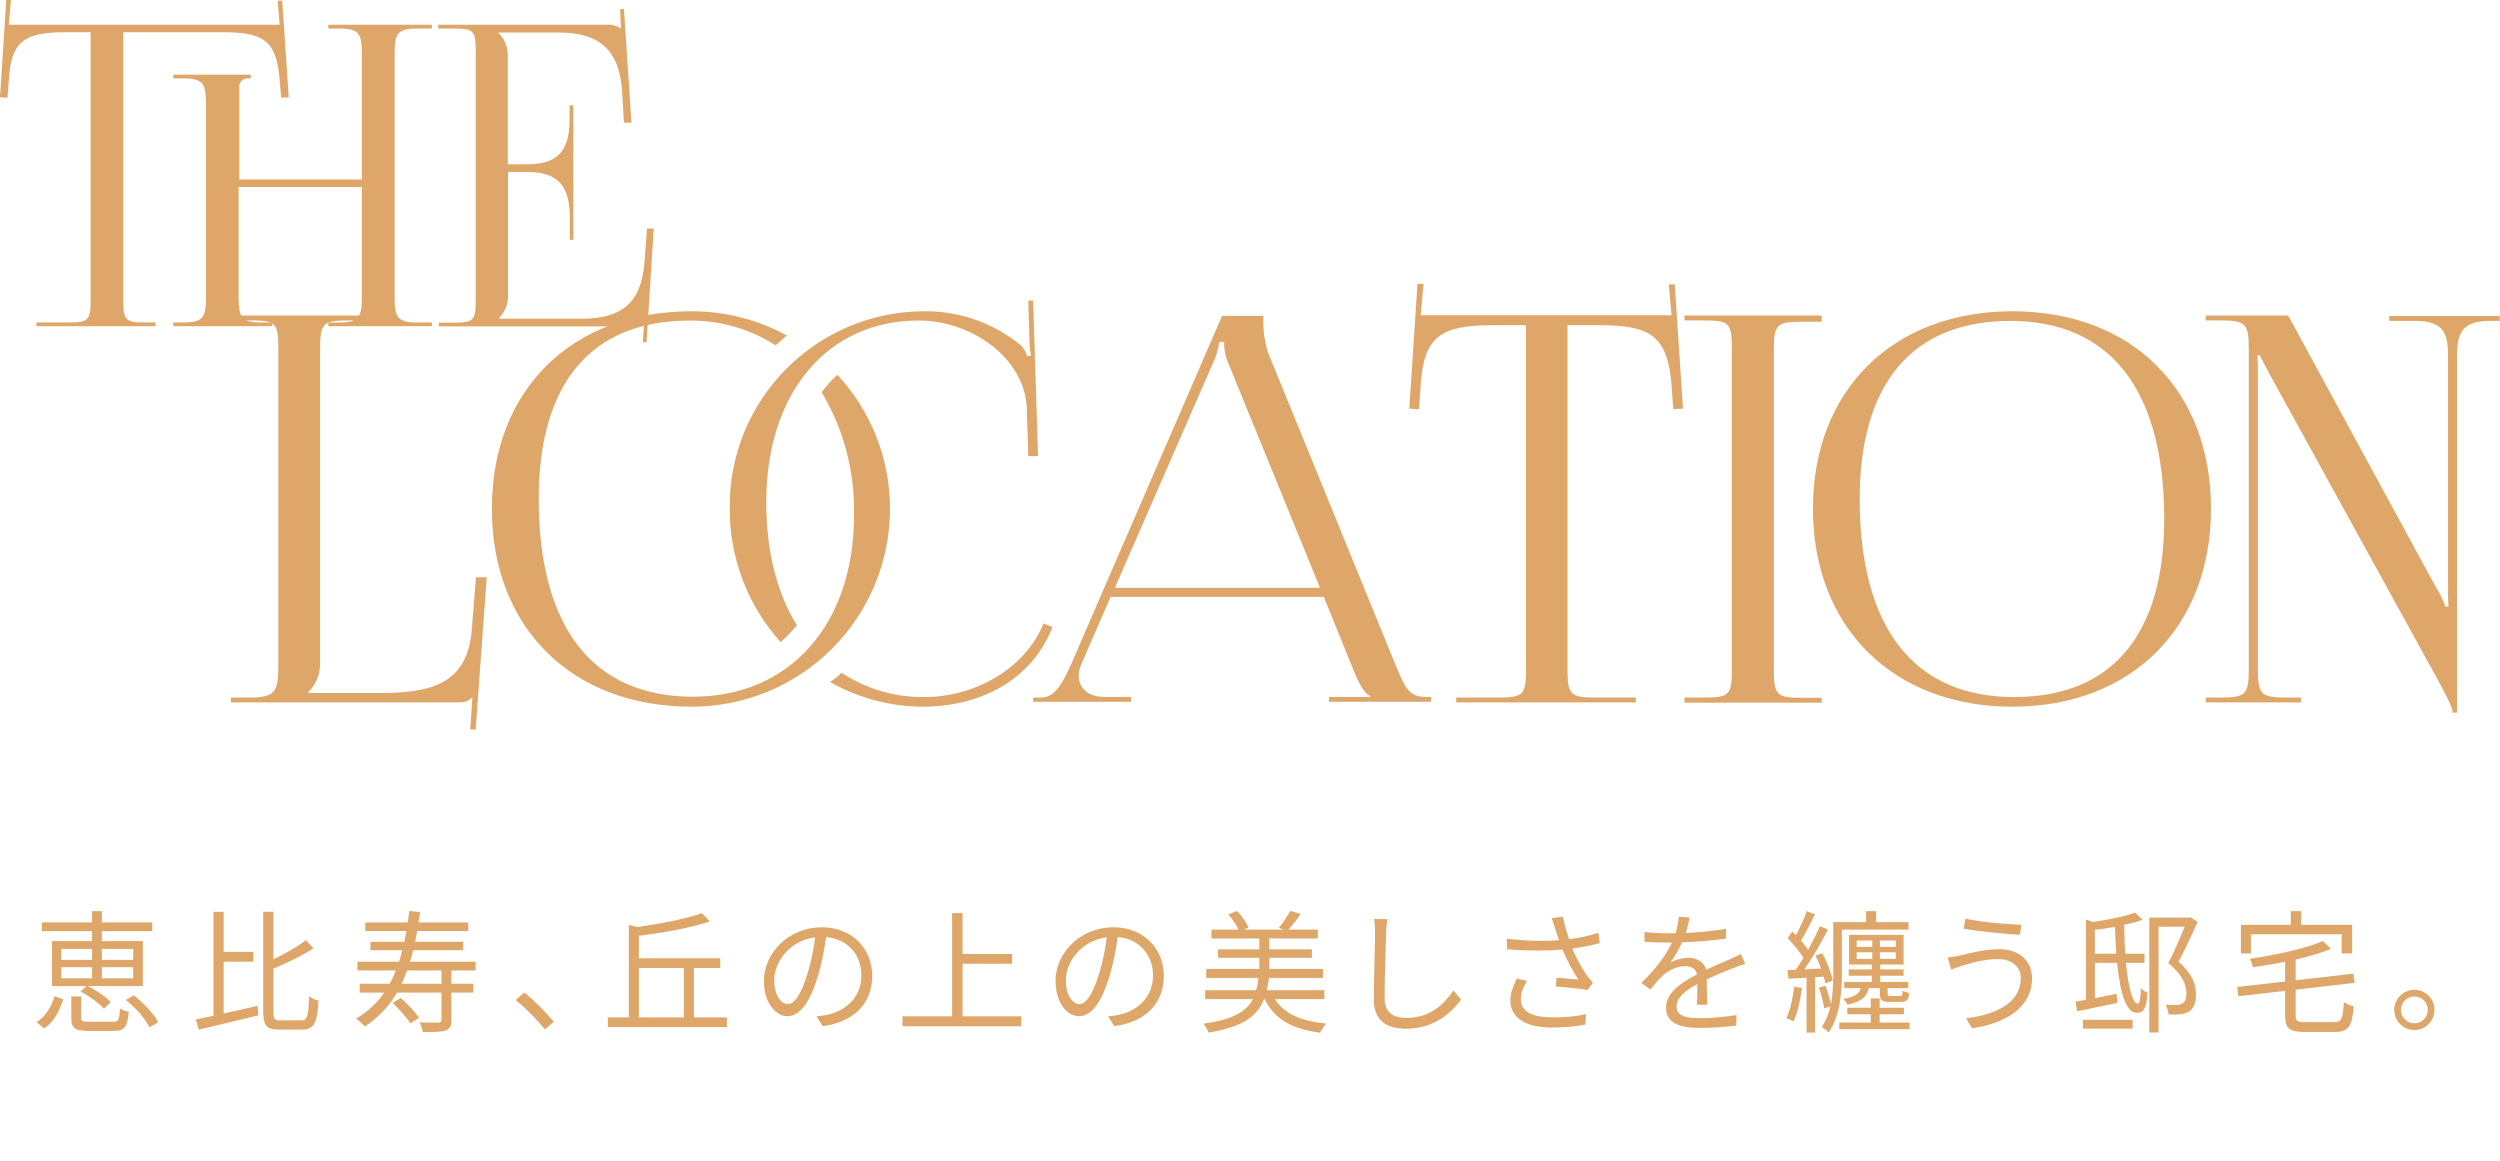
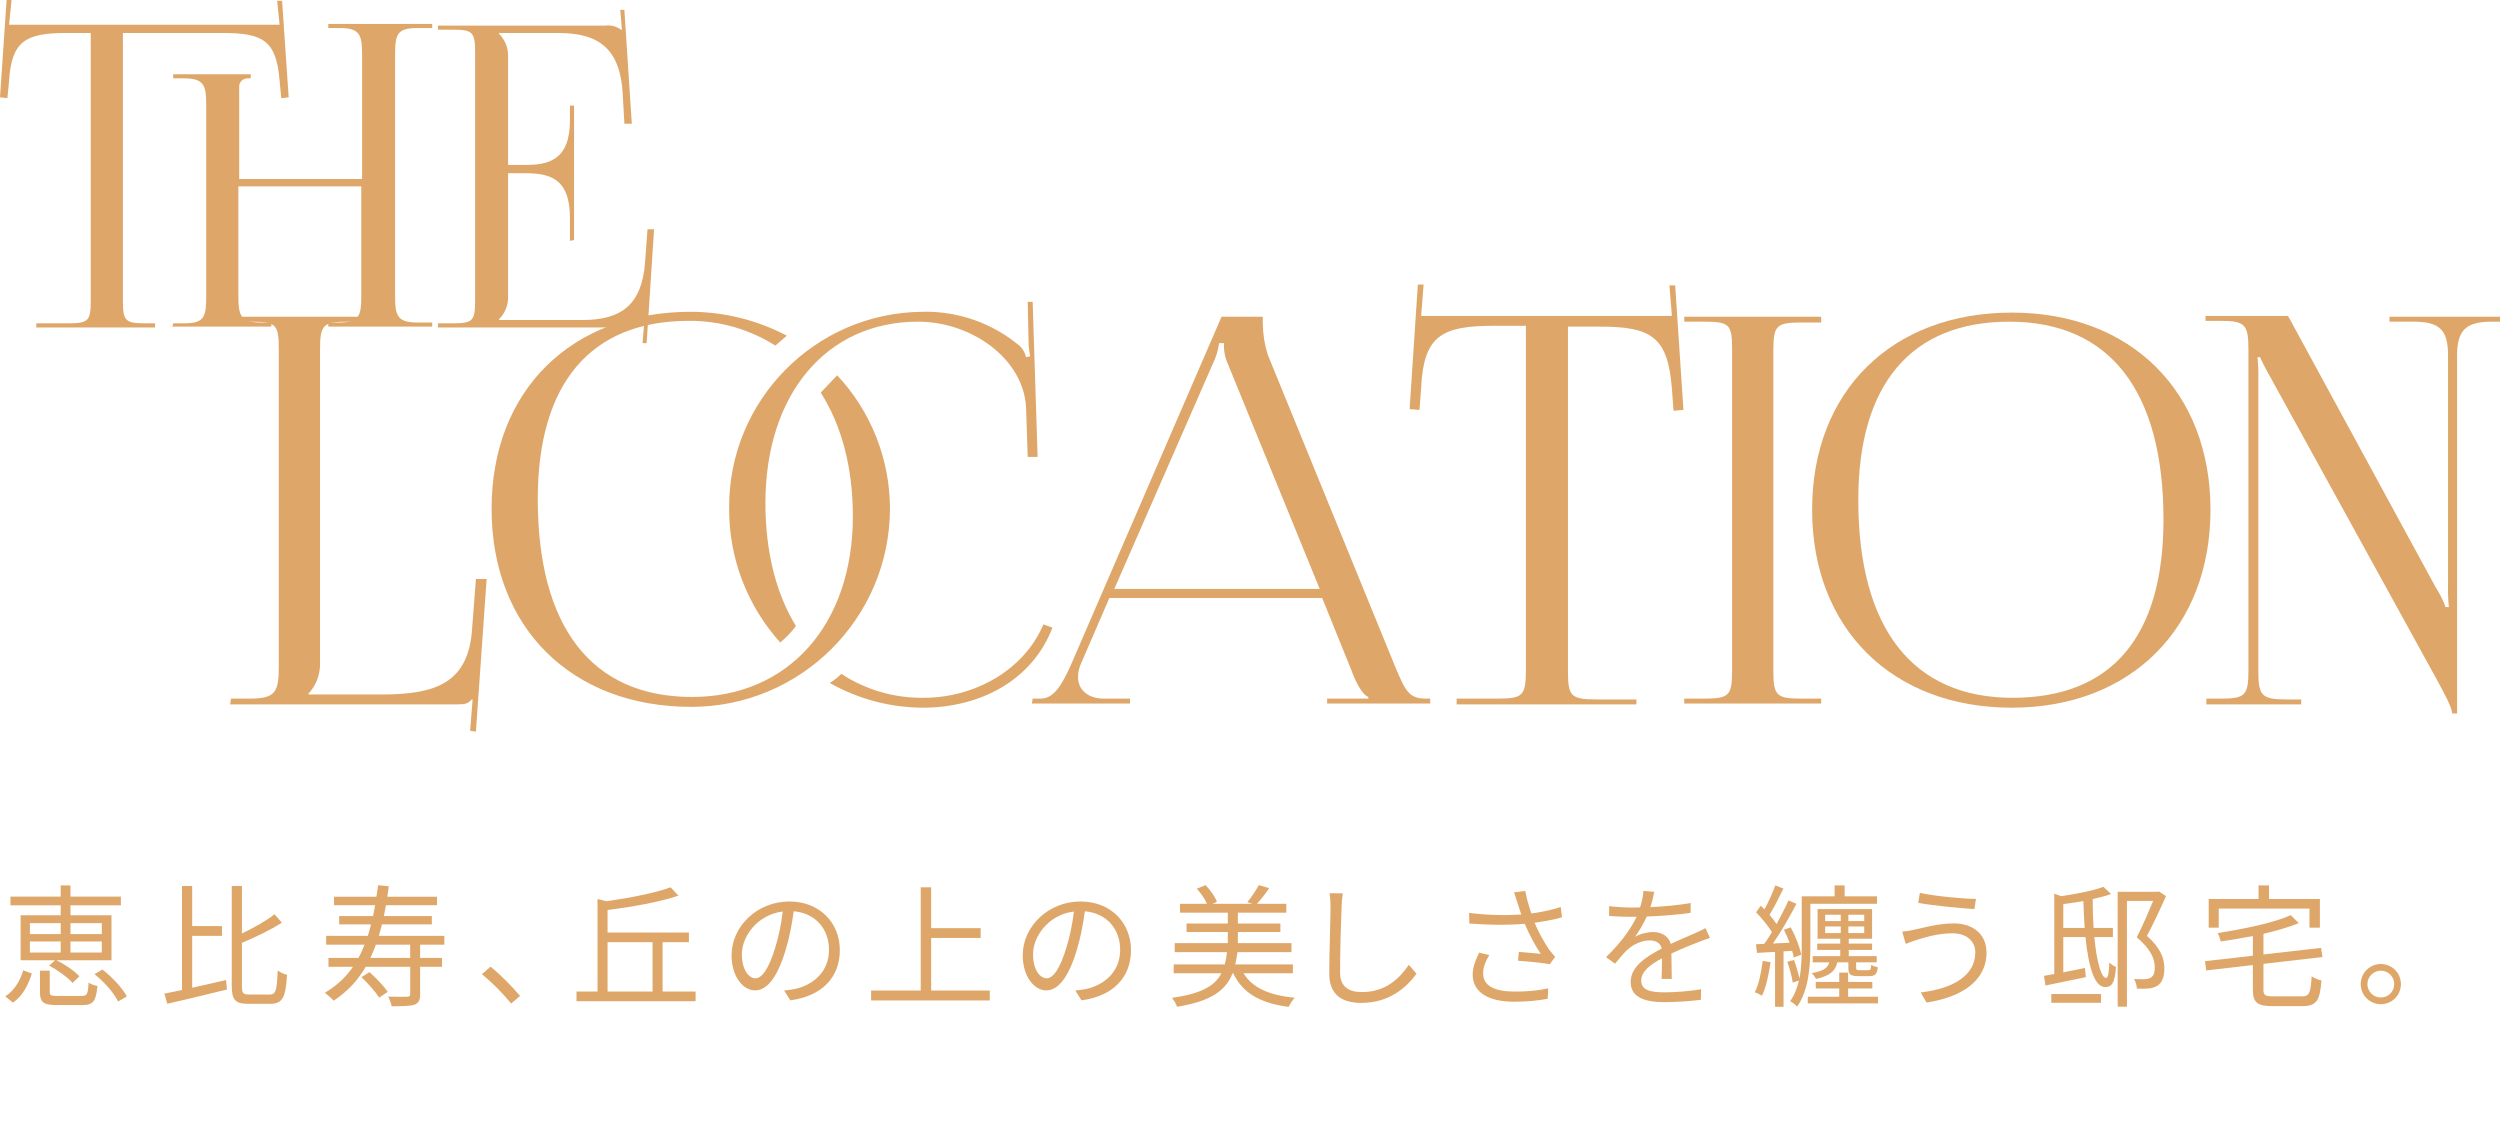
- <svg xmlns="http://www.w3.org/2000/svg" viewBox="0 0 303.03 140.67">
+ <svg xmlns="http://www.w3.org/2000/svg" viewBox="0 0 303.1 137.58">
  <defs>
-     <style>.cls-1,.cls-2{fill:#dea769;}.cls-2{font-size:16px;font-family:NotoSerifJP-ExtraLight-83pv-RKSJ-H, Noto Serif JP;letter-spacing:0.21em;}.cls-3{letter-spacing:0.21em;}.cls-4{letter-spacing:0.2em;}.cls-5{letter-spacing:-0.3em;}.cls-6{letter-spacing:0.14em;}.cls-7{letter-spacing:0.09em;}.cls-8{letter-spacing:0.12em;}.cls-9{letter-spacing:0.17em;}.cls-10{letter-spacing:0.09em;}.cls-11{letter-spacing:0.08em;}.cls-12{letter-spacing:0.16em;}.cls-13{letter-spacing:0.08em;}.cls-14{letter-spacing:0.1em;}.cls-15{letter-spacing:0.21em;}.cls-16{letter-spacing:-0.3em;}</style>
+     <style>.cls-1,.cls-10,.cls-11,.cls-2,.cls-3,.cls-4,.cls-5,.cls-6,.cls-7,.cls-8,.cls-9{fill:#dea769;}.cls-10,.cls-11,.cls-2,.cls-3,.cls-4,.cls-5,.cls-6,.cls-7,.cls-8,.cls-9{isolation:isolate;font-size:16px;font-family:NotoSerifJP-ExtraLight-83pv-RKSJ-H, Noto Serif JP;}.cls-2{letter-spacing:0.13em;}.cls-3{letter-spacing:-0.73em;}.cls-4{letter-spacing:-0.01em;}.cls-6{letter-spacing:0.11em;}.cls-7{letter-spacing:-0.09em;}.cls-8{letter-spacing:-0.09em;}.cls-9{letter-spacing:0.09em;}.cls-10{letter-spacing:-0.13em;}.cls-11{letter-spacing:-0.74em;}</style>
  </defs>
  <g id="レイヤー_2" data-name="レイヤー 2">
    <g id="レイヤー_1-2" data-name="レイヤー 1">
-       <path class="cls-1" d="M4.42,39.09H8.28c2.44,0,2.7-.26,2.7-2.7V3.91H7.93c-4.88,0-6.61,1-6.86,5.85L.91,11.85,0,11.79.76,0l.56,0L1.07,3H33.9L33.65.08l.56,0L35,11.79l-.91.06L33.9,9.76c-.35-4.88-2-5.85-6.86-5.85H14.94V36.39c0,2.44.26,2.7,2.7,2.7h1.22v.45H4.42Zm16.57,0h1.27c2.44,0,2.7-.72,2.7-3.16V12.66c0-2.44-.26-3.16-2.7-3.16H21V9.05h9.4V9.5H30a1,1,0,0,0-1,1.12V21.75H43.86V6.61c0-2.44-.25-3.15-2.69-3.15H39.8V3H52.35v.46H50.52c-2.44,0-2.69.71-2.69,3.15V35.93c0,2.44.25,3.16,2.69,3.16h1.83v.45H39.8v-.45h1.32c2.44,0,2.74-.72,2.74-3.16V22.67H28.92V35.93c0,2.44.31,3.16,2.75,3.16H33v.45H21Z" />
-       <path class="cls-1" d="M69.07,29.07V26.28c0-4.88-2.64-5.44-5.49-5.44h-2V35.93a3.76,3.76,0,0,1-1.12,2.65v.05H70.54c4.88,0,7.22-2,7.58-6.86l.3-4.07h.82l-.87,13.77-.45,0,.15-2.36h0a2.83,2.83,0,0,1-1.88.45h-23v-.45h1.78c2.44,0,2.69-.26,2.69-2.7V6.15c0-2.44-.25-2.69-2.69-2.69H53.11V3H73.39a2.76,2.76,0,0,1,1.88.46h0L75.17,1.1l.46,0,.91,13.77h-.91l-.21-3.56c-.3-5.49-2.94-7.37-7.82-7.37H60.43V4a3.76,3.76,0,0,1,1.12,2.65V19.92h2c2.85,0,5.49-.5,5.49-5.38V12.76h.46V29.07Z" />
-       <path class="cls-1" d="M28,84.55h2.28c3.13,0,3.46-.78,3.46-3.91V42.23c0-3.13-.33-3.39-3.46-3.39H28v-.59H44.61v.59H42.33c-3.13,0-3.53.26-3.53,3.39V80.51a4.81,4.81,0,0,1-1.43,3.39V84h8.8c6.26,0,10.44-1.24,11-7.5l.52-6.53H59L57.65,88.47,57,88.4l.26-3.85H57.2c-.46.46-.72.59-1.77.59H28Z" />
-       <path class="cls-1" d="M101.5,45.43a23.79,23.79,0,0,1,6.38,16.23,24,24,0,0,1-24.06,24c-14.52,0-24.2-9.6-24.2-24s9.68-23.93,24.2-23.93a24,24,0,0,1,11.56,2.94c-.46.38-.92.78-1.36,1.19a19,19,0,0,0-10.46-3c-11.87,0-18.26,7.56-18.26,21.59,0,15.6,6.55,24,18.71,24,11.7,0,19.5-8.77,19.5-21.91a27.72,27.72,0,0,0-3.92-15A14.94,14.94,0,0,1,101.5,45.43Zm-6.88,32.4a24.09,24.09,0,0,1-6.17-16.3,23.62,23.62,0,0,1,23.41-23.8A18.21,18.21,0,0,1,123.8,41.9a3.27,3.27,0,0,1,.71,1.31l.46-.13a9.19,9.19,0,0,1-.19-1.9l-.14-4.74.59,0,.59,18.85-1.18,0-.19-6c-.33-5.87-6.65-10.44-13.1-10.44-11.08,0-18.47,8.8-18.47,22,0,5.91,1.27,11,3.71,14.93A15.65,15.65,0,0,1,94.62,77.83ZM102,81.54a17.8,17.8,0,0,0,10,2.95c6.19,0,12.23-3.42,14.49-8.91l1.09.43c-2.54,6.5-8.86,9.65-15.71,9.65a22.88,22.88,0,0,1-11.26-3C101.13,82.33,101.59,82,102,81.54Z" />
-       <path class="cls-1" d="M125.23,84.55h1c1.63,0,2.61-1.82,3.59-4l18.31-42.26h5V39a12.23,12.23,0,0,0,.59,3.78l15.39,37.7c1.31,3.13,1.7,4,3.85,4h.52v.59H161.09v-.59h5v-.13c-.85-.32-1.57-2-2-3.06l-3.63-8.94H134.62l-3.52,8.09a3.76,3.76,0,0,0-.34,1.49c0,1.51,1.19,2.55,3.14,2.55h3.19v.59H125.23ZM160,71.25,148.9,44.05a6.06,6.06,0,0,1-.52-2.6h-.59a8.19,8.19,0,0,1-.78,2.6l-11.87,27.2Z" />
-       <path class="cls-1" d="M176.51,84.55h5c3.14,0,3.46-.32,3.46-3.45V39.42H181c-6.26,0-8.48,1.24-8.81,7.5L172,49.61l-1.18-.08,1-15.13.72,0-.33,3.81h30.4l-.33-3.74.72,0,1,15.06-1.18.08-.19-2.69c-.46-6.26-2.55-7.5-8.81-7.5H190V81.1c0,3.13.32,3.45,3.46,3.45h4.82v.59H176.51Z" />
-       <path class="cls-1" d="M204.18,84.55h2.29c3.13,0,3.45-.26,3.45-3.39V42.23c0-3.13-.32-3.39-3.45-3.39h-2.29v-.59h16.63V39h-2.28c-3.13,0-3.52.26-3.52,3.39v38.8c0,3.13.39,3.39,3.52,3.39h2.28v.59H204.18Z" />
-       <path class="cls-1" d="M219.75,61.66c0-14.36,9.68-23.93,24.19-23.93S268,47.3,268,61.66s-9.63,24-24.07,24S219.75,76.06,219.75,61.66Zm42.58,1.24c0-15.6-6.52-24-18.65-24-11.87,0-18.26,7.56-18.26,21.59,0,15.6,6.55,24,18.72,24C256,84.49,262.33,76.93,262.33,62.9Z" />
-       <path class="cls-1" d="M267.36,84.55h1.69c3.13,0,3.53-.32,3.53-3.45V42.29c0-3.13-.4-3.45-3.53-3.45h-1.69v-.59h10l17.87,32.87a10.14,10.14,0,0,1,1.17,2.41h.39c-.06-.72-.06-1.63-.06-2.74V43c0-3.14-1-4.11-4.18-4.11H289.6v-.59H303v.59h-1c-3.13,0-4.18,1-4.18,4.11V86.38h-.52c0-.65-1-2.48-1.82-4L275.25,45.62c-.66-1.2-1.31-2.48-1.31-2.54h-.32c.06.71.06,1.69.06,2.8V81.1c0,3.13.4,3.45,3.53,3.45h1.69v.59H267.36Z" />
-       <text class="cls-2" transform="translate(3.8 123.88)">恵<tspan class="cls-3" x="19.31" y="0">比</tspan>
-         <tspan class="cls-4" x="38.68" y="0">寿</tspan>
-         <tspan class="cls-5" x="57.88" y="0">、</tspan>
-         <tspan class="cls-6" x="69.08" y="0">丘</tspan>
-         <tspan class="cls-7" x="87.39" y="0">の</tspan>
-         <tspan class="cls-8" x="104.78" y="0">上</tspan>
-         <tspan class="cls-9" x="122.74" y="0">の</tspan>
-         <tspan class="cls-10" x="141.48" y="0">美</tspan>
-         <tspan class="cls-7" x="158.92" y="0">し</tspan>
-         <tspan class="cls-11" x="176.31" y="0">さ</tspan>
-         <tspan class="cls-12" x="193.64" y="0">を</tspan>
-         <tspan class="cls-13" x="212.27" y="0">纏</tspan>
-         <tspan class="cls-14" x="229.63" y="0">う</tspan>
-         <tspan class="cls-15" x="247.17" y="0">邸</tspan>
-         <tspan class="cls-4" x="266.54" y="0">宅</tspan>
-         <tspan class="cls-16" x="285.74" y="0">。</tspan>
-       </text>
+       <path class="cls-1" d="M4.4,39.2H8.3c2.4,0,2.7-.3,2.7-2.7V4H8C3.1,4,1.4,5,1.1,9.8L.9,11.9,0,11.8.8,0h.6L1.1,3H33.9L33.6.1h.6L35,11.8l-.9.1-.2-2.1C33.5,4.9,31.9,4,27,4H14.9V36.5c0,2.4.3,2.7,2.7,2.7h1.2v.5H4.4v-.5Zm16.6,0h1.3c2.4,0,2.7-.7,2.7-3.2V12.7c0-2.4-.3-3.2-2.7-3.2H21V9h9.4v.5H30a1,1,0,0,0-1,1.1V21.7H43.9V6.6c0-2.4-.3-3.2-2.7-3.2H39.8V2.9H52.4v.5H50.6c-2.4,0-2.7.7-2.7,3.2V35.9c0,2.4.3,3.2,2.7,3.2h1.8v.5H39.8v-.5h1.3c2.4,0,2.7-.7,2.7-3.2V22.6H28.9V35.9c0,2.4.3,3.2,2.7,3.2h1.3v.5h-12l.1-.4Z" />
+       <path class="cls-1" d="M69.1,29.2V26.4c0-4.9-2.6-5.4-5.5-5.4h-2V36.1a3.68,3.68,0,0,1-1.1,2.6v.1H70.6c4.9,0,7.2-2,7.6-6.9l.3-4.1h.8l-.9,13.8h-.5l.2-2.4H78a2.7,2.7,0,0,1-1.9.5h-23v-.5h1.8c2.4,0,2.7-.3,2.7-2.7V6.3c0-2.4-.3-2.7-2.7-2.7H53.1V3.1H73.4a2.7,2.7,0,0,1,1.9.5h.1l-.2-2.4h.5L76.6,15h-.9l-.2-3.6C75.2,5.9,72.6,4,67.7,4H60.5v.1a3.68,3.68,0,0,1,1.1,2.6V20h2c2.8,0,5.5-.5,5.5-5.4V12.8h.5V29.1l-.5.1Z" />
+       <path class="cls-1" d="M28,84.7h2.3c3.1,0,3.5-.8,3.5-3.9V42.4c0-3.1-.3-3.4-3.5-3.4H28v-.6H44.6V39H42.3c-3.1,0-3.5.3-3.5,3.4V80.7a5.29,5.29,0,0,1-1.4,3.4v.1h8.8c6.3,0,10.4-1.2,11-7.5l.5-6.5H59L57.7,88.7l-.7-.1.3-3.8h-.1c-.5.5-.7.6-1.8.6H27.9l.1-.7Z" />
+       <path class="cls-1" d="M101.5,45.5a23.71,23.71,0,0,1,6.4,16.2,24.09,24.09,0,0,1-24.1,24c-14.5,0-24.2-9.6-24.2-24s9.7-23.9,24.2-23.9a25.23,25.23,0,0,1,11.6,2.9c-.5.4-.9.8-1.4,1.2a19.29,19.29,0,0,0-10.5-3c-11.9,0-18.3,7.6-18.3,21.6,0,15.6,6.6,24,18.7,24,11.7,0,19.5-8.8,19.5-21.9,0-6-1.4-11.1-3.9-15C100.2,46.9,100.8,46.2,101.5,45.5ZM94.6,77.9a24.08,24.08,0,0,1-6.2-16.3,23.65,23.65,0,0,1,23.4-23.8A17.7,17.7,0,0,1,123.7,42a2.73,2.73,0,0,1,.7,1.3l.5-.1a10.07,10.07,0,0,1-.2-1.9l-.1-4.7h.6l.6,18.8h-1.2l-.2-6c-.3-5.9-6.6-10.4-13.1-10.4-11.1,0-18.5,8.8-18.5,22,0,5.9,1.3,11,3.7,14.9A11.9,11.9,0,0,1,94.6,77.9Zm7.4,3.8a17.79,17.79,0,0,0,10,2.9c6.2,0,12.2-3.4,14.5-8.9l1.1.4c-2.5,6.5-8.9,9.7-15.7,9.7a23,23,0,0,1-11.3-3A7.55,7.55,0,0,0,102,81.7Z" />
+       <path class="cls-1" d="M125.2,84.7h1c1.6,0,2.6-1.8,3.6-4l18.3-42.3h5v.8a13.15,13.15,0,0,0,.6,3.8l15.4,37.7c1.3,3.1,1.7,4,3.8,4h.5v.6H160.9v-.6h5v-.2c-.8-.3-1.6-2-2-3.1l-3.6-8.9H134.5L131,80.6a4,4,0,0,0-.3,1.5c0,1.5,1.2,2.6,3.1,2.6H137v.6H125.1l.1-.6ZM160,71.4,148.9,44.2a5.4,5.4,0,0,1-.5-2.6h-.6a8,8,0,0,1-.8,2.6L135.1,71.4Z" />
+       <path class="cls-1" d="M176.5,84.7h5c3.1,0,3.5-.3,3.5-3.5V39.5h-3.9c-6.3,0-8.5,1.2-8.8,7.5l-.2,2.7-1.2-.1,1-15.1h.7l-.3,3.8h30.4l-.3-3.7h.7l1,15.1-1.2.1-.2-2.7c-.5-6.3-2.5-7.5-8.8-7.5h-3.8V81.3c0,3.1.3,3.5,3.5,3.5h4.8v.6H176.6v-.7Z" />
+       <path class="cls-1" d="M204.2,84.7h2.3c3.1,0,3.5-.3,3.5-3.4V42.4c0-3.1-.3-3.4-3.5-3.4h-2.3v-.6h16.6v.7h-2.3c-3.1,0-3.5.3-3.5,3.4V81.3c0,3.1.4,3.4,3.5,3.4h2.3v.6H204.2Z" />
+       <path class="cls-1" d="M219.7,61.8c0-14.4,9.7-23.9,24.2-23.9S268,47.5,268,61.8s-9.6,24-24.1,24S219.7,76.2,219.7,61.8ZM262.3,63c0-15.6-6.5-24-18.7-24-11.9,0-18.3,7.6-18.3,21.6,0,15.6,6.6,24,18.7,24S262.3,77.1,262.3,63Z" />
+       <path class="cls-1" d="M267.4,84.7h1.7c3.1,0,3.5-.3,3.5-3.5V42.4c0-3.1-.4-3.5-3.5-3.5h-1.7v-.6h10l17.9,32.9a11.93,11.93,0,0,1,1.2,2.4h.4a21,21,0,0,1-.1-2.7V43.1c0-3.1-1-4.1-4.2-4.1h-2.9v-.6h13.4V39h-1c-3.1,0-4.2,1-4.2,4.1V86.5h-.6c0-.7-1-2.5-1.8-4L275.3,45.8c-.7-1.2-1.3-2.5-1.3-2.5h-.3a22.67,22.67,0,0,1,.1,2.8V81.3c0,3.1.4,3.5,3.5,3.5H279v.6H267.5v-.7Z" />
+       <text class="cls-2" transform="translate(0 120.78)">恵</text>
+       <text class="cls-2" transform="translate(19.3 120.78)">比</text>
+       <text class="cls-2" transform="translate(38.7 120.78)">寿</text>
+       <text class="cls-3" transform="translate(57.6 120.78)">、</text>
+       <text class="cls-2" transform="translate(69.1 120.78)">丘</text>
+       <text class="cls-4" transform="translate(87.29 120.78)">の</text>
+       <text class="cls-5" transform="translate(104.8 120.78)">上</text>
+       <text class="cls-6" transform="translate(122.59 120.78)">の</text>
+       <text class="cls-5" transform="translate(141.5 120.78)">美</text>
+       <text class="cls-7" transform="translate(157.36 120.78)">し</text>
+       <text class="cls-8" transform="translate(175.58 120.78)">さ</text>
+       <text class="cls-9" transform="translate(193.2 120.78)">を</text>
+       <text class="cls-5" transform="translate(212.3 120.78)">纏</text>
+       <text class="cls-10" transform="translate(227.97 120.78)">う</text>
+       <text class="cls-2" transform="translate(247.2 120.78)">邸</text>
+       <text class="cls-2" transform="translate(266.5 120.78)">宅</text>
+       <text class="cls-11" transform="translate(285.54 120.78)">。</text>
    </g>
  </g>
</svg>
